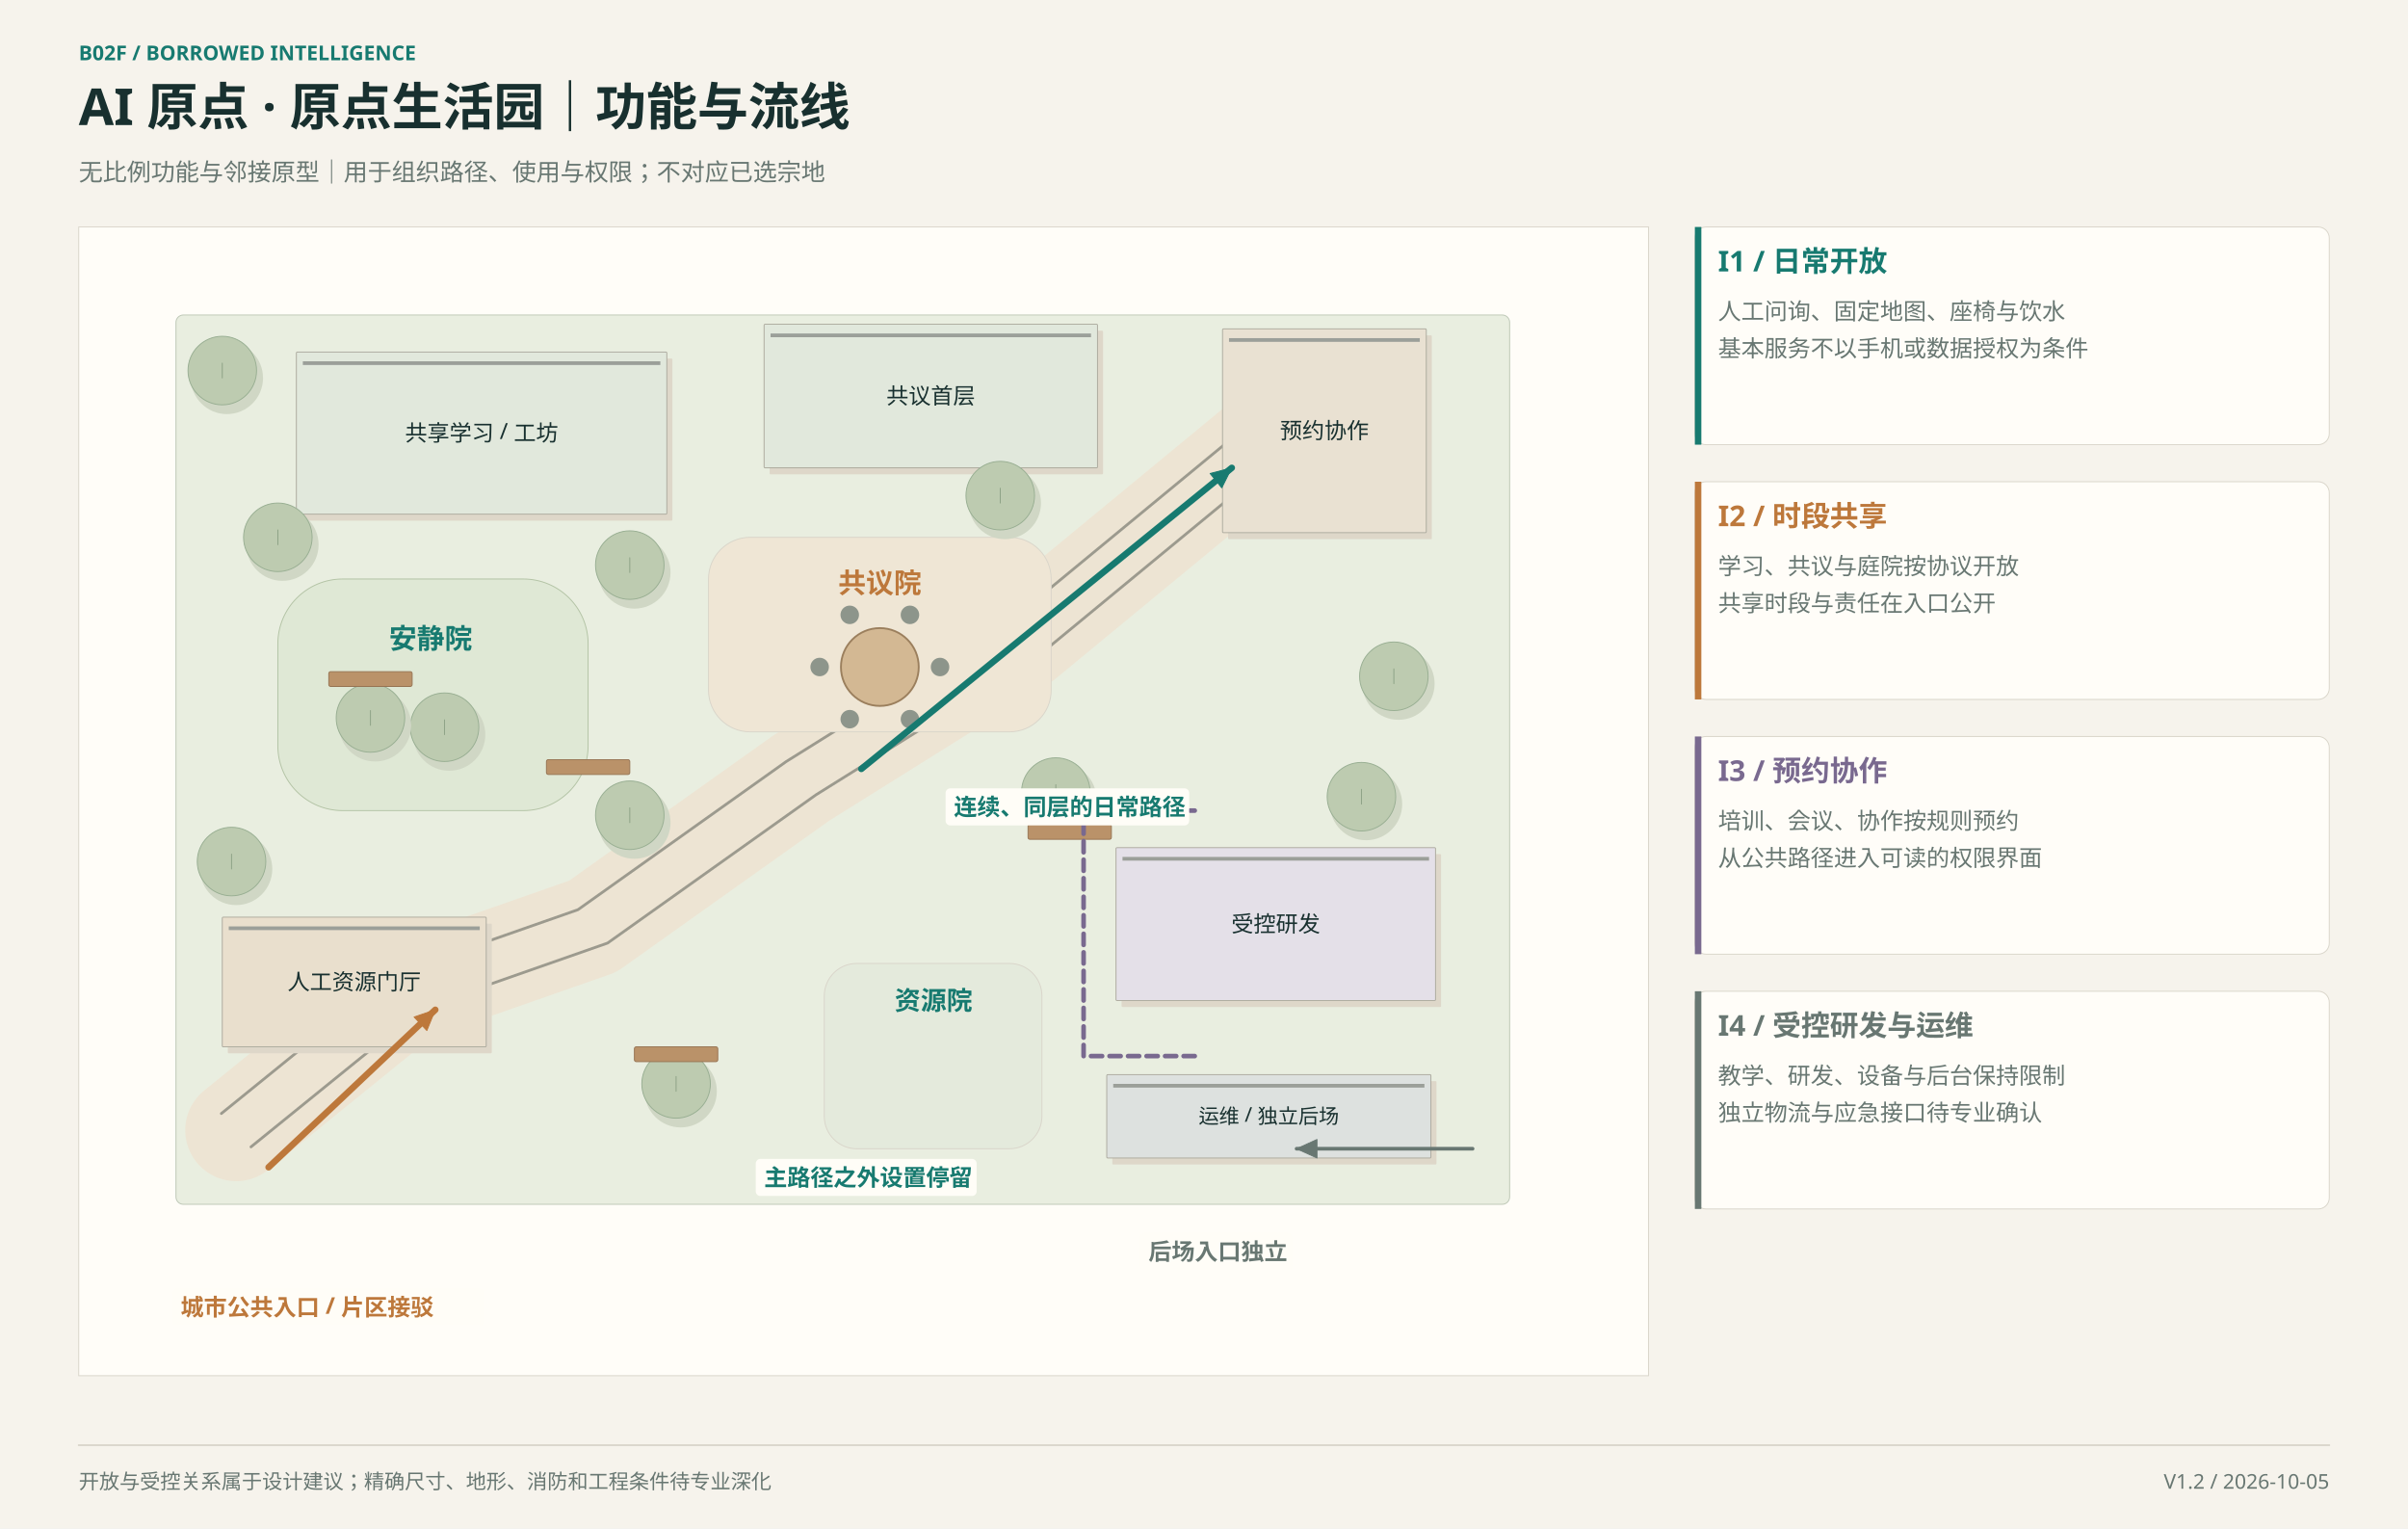
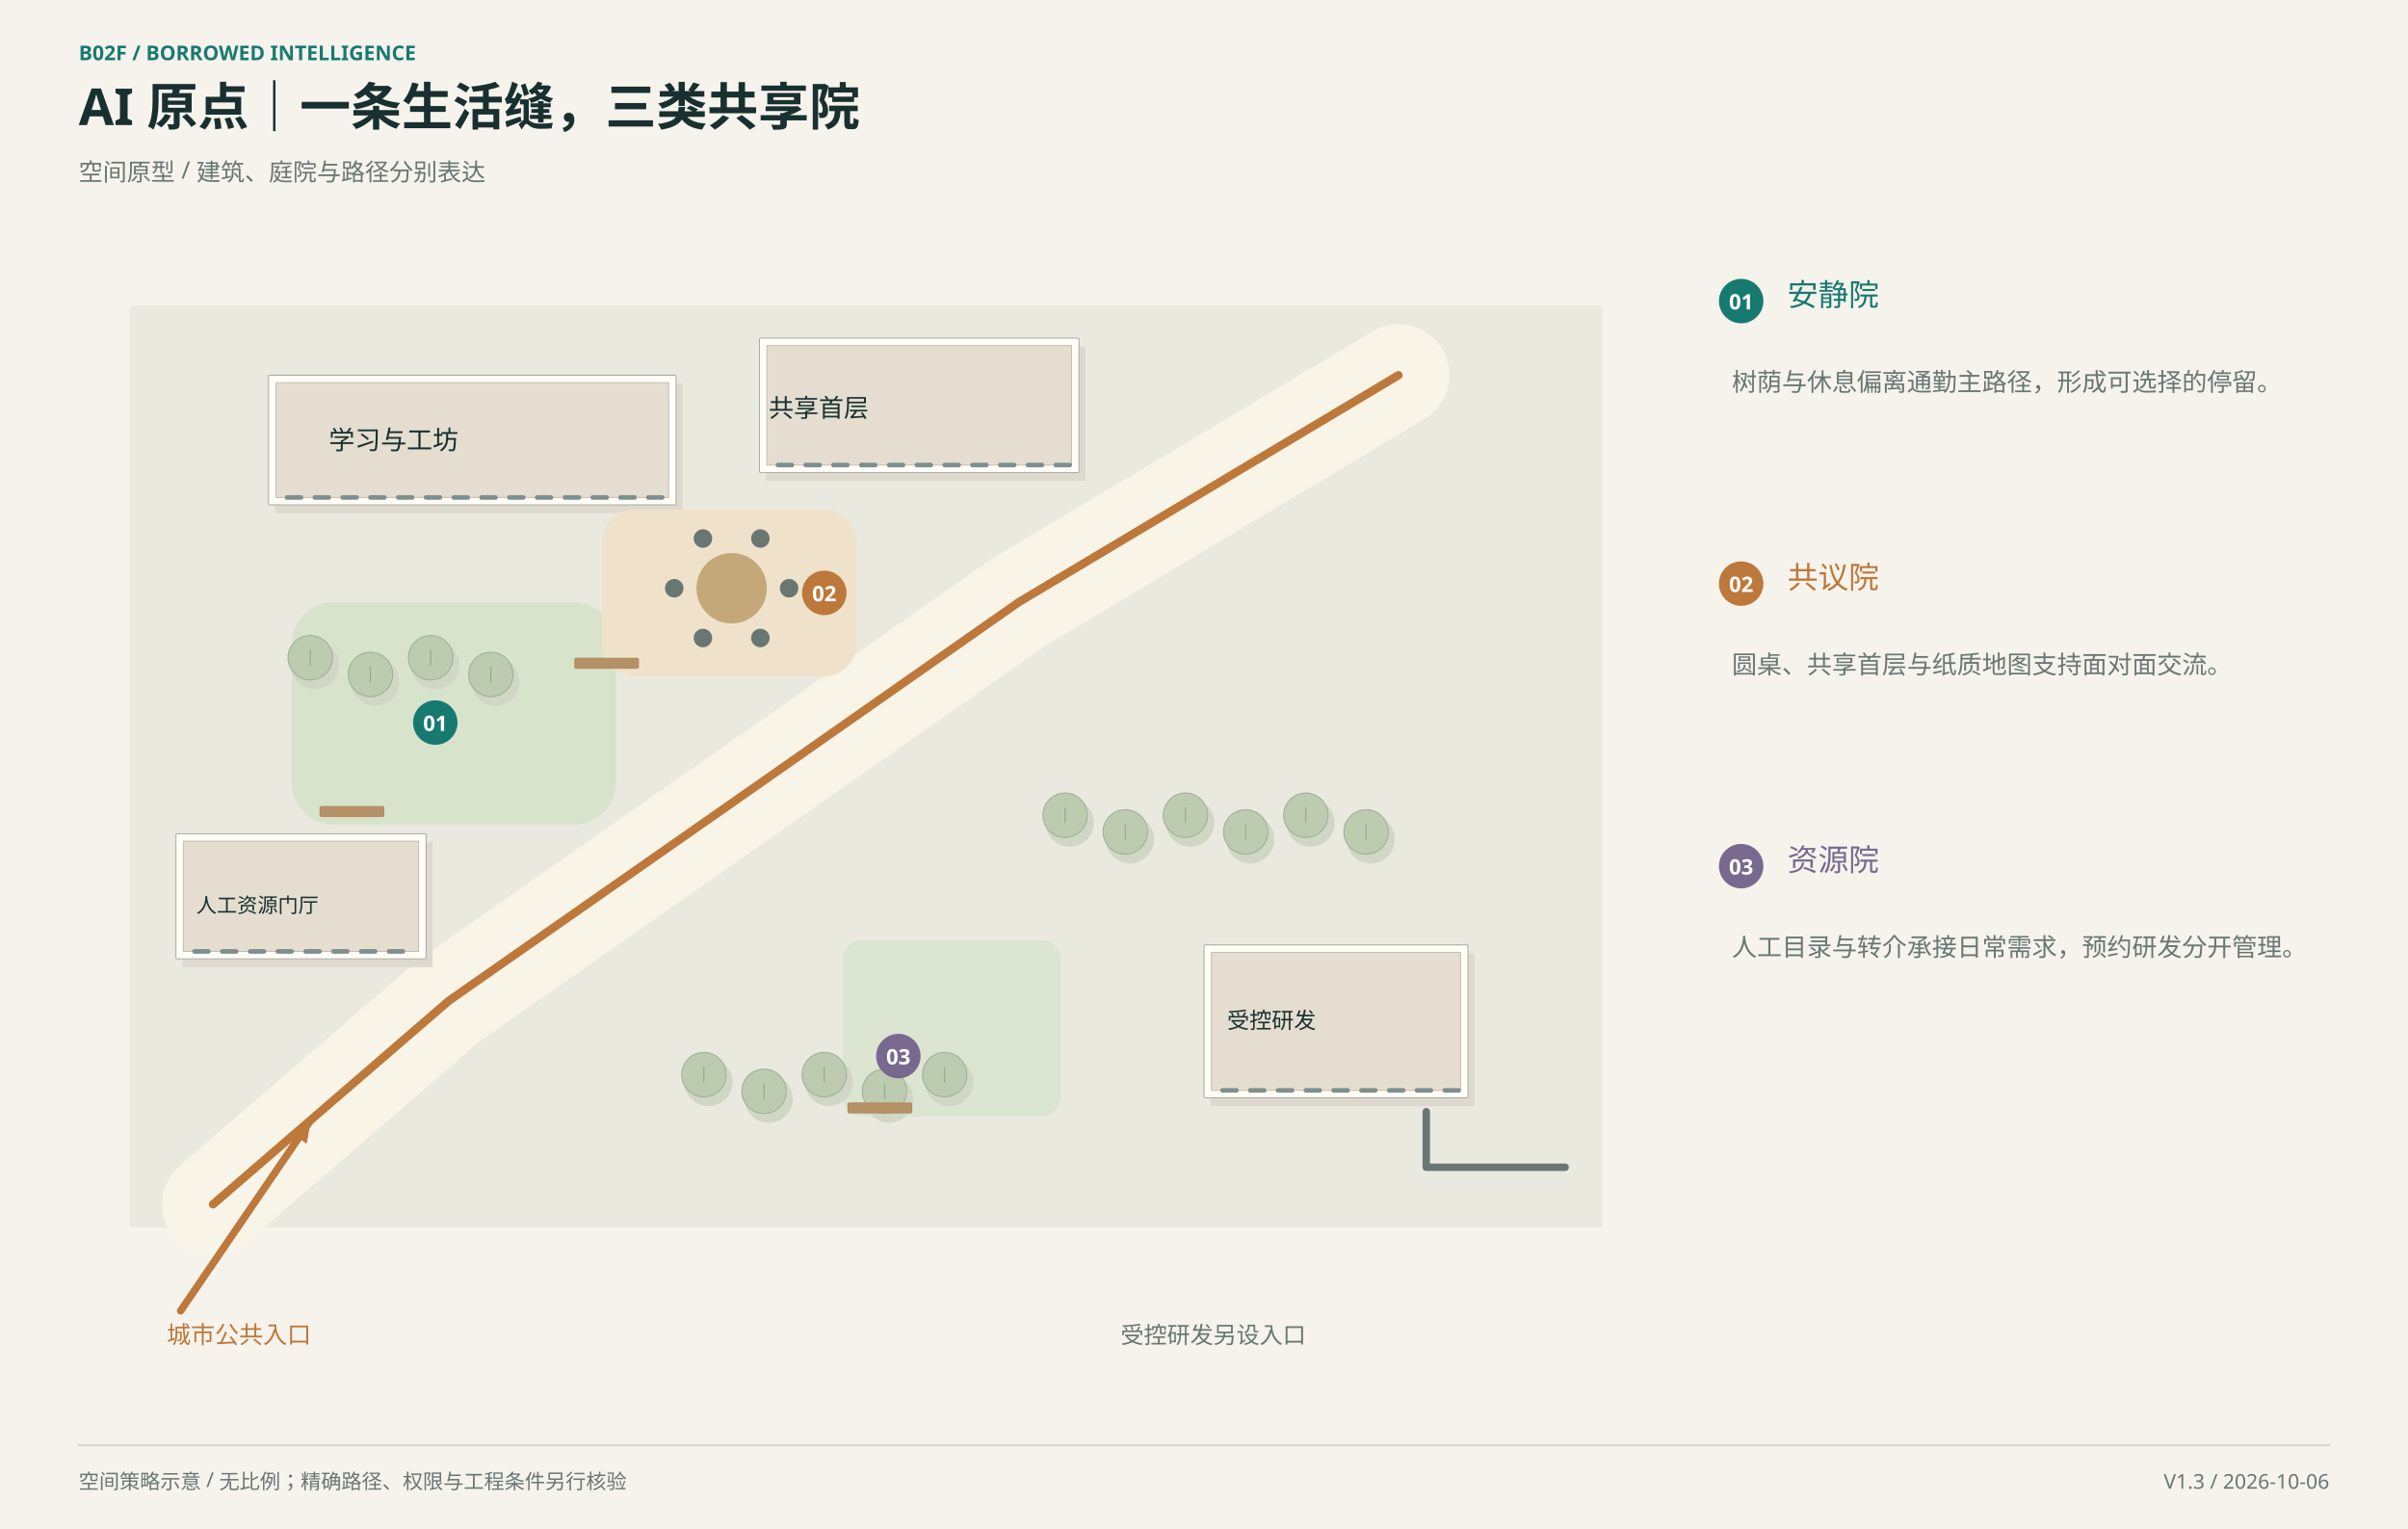
<svg xmlns="http://www.w3.org/2000/svg" width="2600" height="1650" viewBox="0 0 2600 1650">
  <style>text{font-family:"Jingzhang Reading","Noto Sans SC","PingFang SC",sans-serif}</style>
  <rect width="100%" height="100%" fill="#f6f3ec" />
  <text x="85" y="65" fill="#177a70" font-size="22" font-weight="600" text-anchor="start">B02F / BORROWED INTELLIGENCE</text>
-   <text x="85" y="135" fill="#18302f" font-size="55" font-weight="600" text-anchor="start">AI 原点 · 原点生活园｜功能与流线</text>
-   <text x="85" y="195" fill="#687772" font-size="26" font-weight="400" text-anchor="start">无比例功能与邻接原型｜用于组织路径、使用与权限；不对应已选宗地</text>
-   <rect x="85" y="245" width="1695" height="1240" rx="0" fill="#fffdf8" stroke="#d9d5ca" />
-   <rect x="190" y="340" width="1440" height="960" rx="8" fill="#e9eee0" stroke="#bdc7b6" />
-   <path d="M255.0,1220.0 L440.0,1070.0 L640.0,1000.0 L865.0,840.0 L1105.0,690.0 L1390.0,455.0" fill="none" stroke="#ede4d3" stroke-width="110" stroke-linejoin="round" stroke-linecap="round" />
-   <path d="M271.0,1238.0 L456.0,1088.0 L656.0,1018.0 L881.0,858.0 L1121.0,708.0 L1406.0,473.0" fill="none" stroke="#9c9a8e" stroke-width="3" stroke-linejoin="round" stroke-linecap="round" />
-   <path d="M239.0,1202.0 L424.0,1052.0 L624.0,982.0 L849.0,822.0 L1089.0,672.0 L1374.0,437.0" fill="none" stroke="#9c9a8e" stroke-width="3" stroke-linejoin="round" stroke-linecap="round" />
-   <rect x="246" y="997" width="285" height="140" rx="1" fill="#ded7c9" stroke="none" />
-   <rect x="240" y="990" width="285" height="140" rx="1" fill="#e9dfcd" stroke="#acaa9e" />
-   <path d="M247,1002H518" stroke="#9b9f99" stroke-width="4" />
-   <text x="382.5" y="1068.4" fill="#18302f" font-size="24" font-weight="500" text-anchor="middle">人工资源门厅</text>
-   <rect x="326" y="387" width="400" height="175" rx="1" fill="#ded7c9" stroke="none" />
-   <rect x="320" y="380" width="400" height="175" rx="1" fill="#e1e8dc" stroke="#acaa9e" />
-   <path d="M327,392H713" stroke="#9b9f99" stroke-width="4" />
-   <text x="520.0" y="475.9" fill="#18302f" font-size="24" font-weight="500" text-anchor="middle">共享学习 / 工坊</text>
-   <rect x="831" y="357" width="360" height="155" rx="1" fill="#ded7c9" stroke="none" />
-   <rect x="825" y="350" width="360" height="155" rx="1" fill="#e1e8dc" stroke="#acaa9e" />
-   <path d="M832,362H1178" stroke="#9b9f99" stroke-width="4" />
-   <text x="1005.0" y="435.9" fill="#18302f" font-size="24" font-weight="500" text-anchor="middle">共议首层</text>
-   <rect x="1326" y="362" width="220" height="220" rx="1" fill="#ded7c9" stroke="none" />
-   <rect x="1320" y="355" width="220" height="220" rx="1" fill="#e9e1d2" stroke="#acaa9e" />
-   <path d="M1327,367H1533" stroke="#9b9f99" stroke-width="4" />
-   <text x="1430.0" y="473.4" fill="#18302f" font-size="24" font-weight="500" text-anchor="middle">预约协作</text>
-   <rect x="1211" y="922" width="345" height="165" rx="1" fill="#ded7c9" stroke="none" />
-   <rect x="1205" y="915" width="345" height="165" rx="1" fill="#e4e0e8" stroke="#acaa9e" />
-   <path d="M1212,927H1543" stroke="#9b9f99" stroke-width="4" />
-   <text x="1377.5" y="1005.9" fill="#18302f" font-size="24" font-weight="500" text-anchor="middle">受控研发</text>
-   <rect x="1201" y="1167" width="350" height="90" rx="1" fill="#ded7c9" stroke="none" />
-   <rect x="1195" y="1160" width="350" height="90" rx="1" fill="#dde1df" stroke="#acaa9e" />
-   <path d="M1202,1172H1538" stroke="#9b9f99" stroke-width="4" />
-   <text x="1370.0" y="1212.7" fill="#18302f" font-size="22" font-weight="500" text-anchor="middle">运维 / 独立后场</text>
-   <rect x="300" y="625" width="335" height="250" rx="70" fill="#dfe8d5" stroke="#b3c3a5" />
-   <text x="465" y="700" fill="#177a70" font-size="30" font-weight="600" text-anchor="middle">安静院</text>
-   <rect x="765" y="580" width="370" height="210" rx="45" fill="#efe6d5" stroke="#d9d5ca" />
-   <text x="950" y="640" fill="#bd783b" font-size="30" font-weight="600" text-anchor="middle">共议院</text>
-   <circle cx="950.0" cy="720.0" r="42" fill="#d3b893" stroke="#9b7f5d" stroke-width="2" />
-   <circle cx="1015.0" cy="720.0" r="10" fill="#8d958b" stroke="none" stroke-width="2" />
-   <circle cx="982.5" cy="776.3" r="10" fill="#8d958b" stroke="none" stroke-width="2" />
-   <circle cx="917.5" cy="776.3" r="10" fill="#8d958b" stroke="none" stroke-width="2" />
-   <circle cx="885.0" cy="720.0" r="10" fill="#8d958b" stroke="none" stroke-width="2" />
-   <circle cx="917.5" cy="663.7" r="10" fill="#8d958b" stroke="none" stroke-width="2" />
-   <circle cx="982.5" cy="663.7" r="10" fill="#8d958b" stroke="none" stroke-width="2" />
-   <rect x="890" y="1040" width="235" height="200" rx="35" fill="#e4eadc" stroke="#d9d5ca" />
-   <text x="1008" y="1090" fill="#177a70" font-size="28" font-weight="600" text-anchor="middle">资源院</text>
-   <circle cx="245.0" cy="408.0" r="39" fill="#d0d7c5" stroke="none" stroke-width="2" />
-   <circle cx="240.0" cy="400.0" r="37" fill="#bdcbb0" stroke="#98ae92" stroke-width="1" />
-   <path d="M240.0,392.0 L240.0,408.0" fill="none" stroke="#8ca185" stroke-width="1" stroke-linejoin="round" stroke-linecap="round" />
-   <circle cx="305.0" cy="588.0" r="39" fill="#d0d7c5" stroke="none" stroke-width="2" />
-   <circle cx="300.0" cy="580.0" r="37" fill="#bdcbb0" stroke="#98ae92" stroke-width="1" />
-   <path d="M300.0,572.0 L300.0,588.0" fill="none" stroke="#8ca185" stroke-width="1" stroke-linejoin="round" stroke-linecap="round" />
-   <circle cx="685.0" cy="618.0" r="39" fill="#d0d7c5" stroke="none" stroke-width="2" />
-   <circle cx="680.0" cy="610.0" r="37" fill="#bdcbb0" stroke="#98ae92" stroke-width="1" />
-   <path d="M680.0,602.0 L680.0,618.0" fill="none" stroke="#8ca185" stroke-width="1" stroke-linejoin="round" stroke-linecap="round" />
-   <circle cx="255.0" cy="938.0" r="39" fill="#d0d7c5" stroke="none" stroke-width="2" />
-   <circle cx="250.0" cy="930.0" r="37" fill="#bdcbb0" stroke="#98ae92" stroke-width="1" />
-   <path d="M250.0,922.0 L250.0,938.0" fill="none" stroke="#8ca185" stroke-width="1" stroke-linejoin="round" stroke-linecap="round" />
-   <circle cx="685.0" cy="888.0" r="39" fill="#d0d7c5" stroke="none" stroke-width="2" />
-   <circle cx="680.0" cy="880.0" r="37" fill="#bdcbb0" stroke="#98ae92" stroke-width="1" />
-   <path d="M680.0,872.0 L680.0,888.0" fill="none" stroke="#8ca185" stroke-width="1" stroke-linejoin="round" stroke-linecap="round" />
-   <circle cx="735.0" cy="1178.0" r="39" fill="#d0d7c5" stroke="none" stroke-width="2" />
-   <circle cx="730.0" cy="1170.0" r="37" fill="#bdcbb0" stroke="#98ae92" stroke-width="1" />
-   <path d="M730.0,1162.0 L730.0,1178.0" fill="none" stroke="#8ca185" stroke-width="1" stroke-linejoin="round" stroke-linecap="round" />
-   <circle cx="1145.0" cy="863.0" r="39" fill="#d0d7c5" stroke="none" stroke-width="2" />
-   <circle cx="1140.0" cy="855.0" r="37" fill="#bdcbb0" stroke="#98ae92" stroke-width="1" />
-   <path d="M1140.0,847.0 L1140.0,863.0" fill="none" stroke="#8ca185" stroke-width="1" stroke-linejoin="round" stroke-linecap="round" />
-   <circle cx="1510.0" cy="738.0" r="39" fill="#d0d7c5" stroke="none" stroke-width="2" />
-   <circle cx="1505.0" cy="730.0" r="37" fill="#bdcbb0" stroke="#98ae92" stroke-width="1" />
-   <path d="M1505.0,722.0 L1505.0,738.0" fill="none" stroke="#8ca185" stroke-width="1" stroke-linejoin="round" stroke-linecap="round" />
-   <circle cx="1475.0" cy="868.0" r="39" fill="#d0d7c5" stroke="none" stroke-width="2" />
-   <circle cx="1470.0" cy="860.0" r="37" fill="#bdcbb0" stroke="#98ae92" stroke-width="1" />
-   <path d="M1470.0,852.0 L1470.0,868.0" fill="none" stroke="#8ca185" stroke-width="1" stroke-linejoin="round" stroke-linecap="round" />
-   <circle cx="485.0" cy="793.0" r="39" fill="#d0d7c5" stroke="none" stroke-width="2" />
-   <circle cx="480.0" cy="785.0" r="37" fill="#bdcbb0" stroke="#98ae92" stroke-width="1" />
-   <path d="M480.0,777.0 L480.0,793.0" fill="none" stroke="#8ca185" stroke-width="1" stroke-linejoin="round" stroke-linecap="round" />
-   <circle cx="405.0" cy="783.0" r="39" fill="#d0d7c5" stroke="none" stroke-width="2" />
-   <circle cx="400.0" cy="775.0" r="37" fill="#bdcbb0" stroke="#98ae92" stroke-width="1" />
-   <path d="M400.0,767.0 L400.0,783.0" fill="none" stroke="#8ca185" stroke-width="1" stroke-linejoin="round" stroke-linecap="round" />
-   <circle cx="1085.0" cy="543.0" r="39" fill="#d0d7c5" stroke="none" stroke-width="2" />
-   <circle cx="1080.0" cy="535.0" r="37" fill="#bdcbb0" stroke="#98ae92" stroke-width="1" />
-   <path d="M1080.0,527.0 L1080.0,543.0" fill="none" stroke="#8ca185" stroke-width="1" stroke-linejoin="round" stroke-linecap="round" />
-   <rect x="355" y="725" width="90" height="16" rx="2" fill="#ba9269" stroke="#967352" />
-   <rect x="590" y="820" width="90" height="16" rx="2" fill="#ba9269" stroke="#967352" />
-   <rect x="685" y="1130" width="90" height="16" rx="2" fill="#ba9269" stroke="#967352" />
-   <rect x="1110" y="890" width="90" height="16" rx="2" fill="#ba9269" stroke="#967352" />
-   <path d="M1290.0,1140.0 L1170.0,1140.0 L1170.0,875.0 L1290.0,875.0" fill="none" stroke="#79698f" stroke-width="5" stroke-linejoin="round" stroke-linecap="round" stroke-dasharray="12 8" />
-   <path d="M1590.0,1240.0 L1400.0,1240.0" fill="none" stroke="#687772" stroke-width="4" stroke-linejoin="round" stroke-linecap="round" />
-   <path d="M1400.0,1240.0 L1422.0,1230.0 L1422.0,1250.0 L1400.0,1240.0" fill="#687772" stroke="#687772" stroke-width="1" stroke-linejoin="round" stroke-linecap="round" />
-   <rect x="1231" y="1331" width="165.0" height="40" rx="5" fill="#fffdf7" stroke="none" />
-   <text x="1240" y="1360" fill="#687772" font-size="25" font-weight="600" text-anchor="start">后场入口独立</text>
-   <path d="M290.0,1260.0 L470.0,1090.0" fill="none" stroke="#bd783b" stroke-width="7" stroke-linejoin="round" stroke-linecap="round" />
-   <path d="M470.0,1090.0 L460.9,1112.4 L447.1,1097.8 L470.0,1090.0" fill="#bd783b" stroke="#bd783b" stroke-width="1" stroke-linejoin="round" stroke-linecap="round" />
-   <rect x="186" y="1391" width="336.5" height="40" rx="5" fill="#fffdf7" stroke="none" />
-   <text x="195" y="1420" fill="#bd783b" font-size="25" font-weight="600" text-anchor="start">城市公共入口 / 片区接驳</text>
-   <path d="M930.0,830.0 L1330.0,505.0" fill="none" stroke="#177a70" stroke-width="7" stroke-linejoin="round" stroke-linecap="round" />
-   <path d="M1330.0,505.0 L1319.2,526.6 L1306.6,511.1 L1330.0,505.0" fill="#177a70" stroke="#177a70" stroke-width="1" stroke-linejoin="round" stroke-linecap="round" />
-   <rect x="1021" y="851" width="263.0" height="40" rx="5" fill="#fffdf7" stroke="none" />
-   <text x="1030" y="880" fill="#177a70" font-size="25" font-weight="600" text-anchor="start">连续、同层的日常路径</text>
-   <rect x="816" y="1251" width="238.5" height="40" rx="5" fill="#fffdf7" stroke="none" />
-   <text x="825" y="1280" fill="#177a70" font-size="25" font-weight="600" text-anchor="start">主路径之外设置停留</text>
-   <rect x="1830" y="245" width="685" height="235" rx="12" fill="#fffdf8" stroke="#d9d5ca" />
-   <rect x="1830" y="245" width="7" height="235" fill="#177a70" />
-   <text x="1855" y="293" fill="#177a70" font-size="31" font-weight="600" text-anchor="start">I1 / 日常开放</text>
-   <text x="1855" y="345" fill="#687772" font-size="25" font-weight="400" text-anchor="start">人工问询、固定地图、座椅与饮水</text>
-   <text x="1855" y="385" fill="#687772" font-size="25" font-weight="400" text-anchor="start">基本服务不以手机或数据授权为条件</text>
-   <rect x="1830" y="520" width="685" height="235" rx="12" fill="#fffdf8" stroke="#d9d5ca" />
-   <rect x="1830" y="520" width="7" height="235" fill="#bd783b" />
-   <text x="1855" y="568" fill="#bd783b" font-size="31" font-weight="600" text-anchor="start">I2 / 时段共享</text>
-   <text x="1855" y="620" fill="#687772" font-size="25" font-weight="400" text-anchor="start">学习、共议与庭院按协议开放</text>
-   <text x="1855" y="660" fill="#687772" font-size="25" font-weight="400" text-anchor="start">共享时段与责任在入口公开</text>
-   <rect x="1830" y="795" width="685" height="235" rx="12" fill="#fffdf8" stroke="#d9d5ca" />
-   <rect x="1830" y="795" width="7" height="235" fill="#79698f" />
-   <text x="1855" y="843" fill="#79698f" font-size="31" font-weight="600" text-anchor="start">I3 / 预约协作</text>
-   <text x="1855" y="895" fill="#687772" font-size="25" font-weight="400" text-anchor="start">培训、会议、协作按规则预约</text>
-   <text x="1855" y="935" fill="#687772" font-size="25" font-weight="400" text-anchor="start">从公共路径进入可读的权限界面</text>
-   <rect x="1830" y="1070" width="685" height="235" rx="12" fill="#fffdf8" stroke="#d9d5ca" />
-   <rect x="1830" y="1070" width="7" height="235" fill="#687772" />
-   <text x="1855" y="1118" fill="#687772" font-size="31" font-weight="600" text-anchor="start">I4 / 受控研发与运维</text>
-   <text x="1855" y="1170" fill="#687772" font-size="25" font-weight="400" text-anchor="start">教学、研发、设备与后台保持限制</text>
-   <text x="1855" y="1210" fill="#687772" font-size="25" font-weight="400" text-anchor="start">独立物流与应急接口待专业确认</text>
+   <text x="85" y="135" fill="#18302f" font-size="55" font-weight="600" text-anchor="start">AI 原点｜一条生活缝，三类共享院</text>
+   <text x="85" y="195" fill="#687772" font-size="26" font-weight="400" text-anchor="start">空间原型 / 建筑、庭院与路径分别表达</text>
+   <rect x="140" y="330" width="1590" height="995" rx="3" fill="#e9e9df" stroke="none" />
+   <path d="M230.0,1300.0 L485.0,1080.0 L800.0,860.0 L1100.0,650.0 L1510.0,405.0" fill="none" stroke="#f9f4e8" stroke-width="110" stroke-linejoin="round" stroke-linecap="round" />
+   <path d="M230.0,1300.0 L485.0,1080.0 L800.0,860.0 L1100.0,650.0 L1510.0,405.0" fill="none" stroke="#bd783b" stroke-width="9" stroke-linejoin="round" stroke-linecap="round" />
+   <rect x="197" y="909" width="270" height="135" rx="1" fill="#ded9cf" stroke="none" />
+   <rect x="190" y="900" width="270" height="135" rx="1" fill="#fffdf8" stroke="#a9a69a" />
+   <rect x="198" y="908" width="254" height="119" rx="0" fill="#e4ddd0" stroke="#c3bcae" />
+   <path d="M210.0,1027.0 L225.0,1027.0" fill="none" stroke="#7e908e" stroke-width="5" stroke-linejoin="round" stroke-linecap="round" />
+   <path d="M240.0,1027.0 L255.0,1027.0" fill="none" stroke="#7e908e" stroke-width="5" stroke-linejoin="round" stroke-linecap="round" />
+   <path d="M270.0,1027.0 L285.0,1027.0" fill="none" stroke="#7e908e" stroke-width="5" stroke-linejoin="round" stroke-linecap="round" />
+   <path d="M300.0,1027.0 L315.0,1027.0" fill="none" stroke="#7e908e" stroke-width="5" stroke-linejoin="round" stroke-linecap="round" />
+   <path d="M330.0,1027.0 L345.0,1027.0" fill="none" stroke="#7e908e" stroke-width="5" stroke-linejoin="round" stroke-linecap="round" />
+   <path d="M360.0,1027.0 L375.0,1027.0" fill="none" stroke="#7e908e" stroke-width="5" stroke-linejoin="round" stroke-linecap="round" />
+   <path d="M390.0,1027.0 L405.0,1027.0" fill="none" stroke="#7e908e" stroke-width="5" stroke-linejoin="round" stroke-linecap="round" />
+   <path d="M420.0,1027.0 L435.0,1027.0" fill="none" stroke="#7e908e" stroke-width="5" stroke-linejoin="round" stroke-linecap="round" />
+   <rect x="297" y="414" width="440" height="140" rx="1" fill="#ded9cf" stroke="none" />
+   <rect x="290" y="405" width="440" height="140" rx="1" fill="#fffdf8" stroke="#a9a69a" />
+   <rect x="298" y="413" width="424" height="124" rx="0" fill="#e4ddd0" stroke="#c3bcae" />
+   <path d="M310.0,537.0 L325.0,537.0" fill="none" stroke="#7e908e" stroke-width="5" stroke-linejoin="round" stroke-linecap="round" />
+   <path d="M340.0,537.0 L355.0,537.0" fill="none" stroke="#7e908e" stroke-width="5" stroke-linejoin="round" stroke-linecap="round" />
+   <path d="M370.0,537.0 L385.0,537.0" fill="none" stroke="#7e908e" stroke-width="5" stroke-linejoin="round" stroke-linecap="round" />
+   <path d="M400.0,537.0 L415.0,537.0" fill="none" stroke="#7e908e" stroke-width="5" stroke-linejoin="round" stroke-linecap="round" />
+   <path d="M430.0,537.0 L445.0,537.0" fill="none" stroke="#7e908e" stroke-width="5" stroke-linejoin="round" stroke-linecap="round" />
+   <path d="M460.0,537.0 L475.0,537.0" fill="none" stroke="#7e908e" stroke-width="5" stroke-linejoin="round" stroke-linecap="round" />
+   <path d="M490.0,537.0 L505.0,537.0" fill="none" stroke="#7e908e" stroke-width="5" stroke-linejoin="round" stroke-linecap="round" />
+   <path d="M520.0,537.0 L535.0,537.0" fill="none" stroke="#7e908e" stroke-width="5" stroke-linejoin="round" stroke-linecap="round" />
+   <path d="M550.0,537.0 L565.0,537.0" fill="none" stroke="#7e908e" stroke-width="5" stroke-linejoin="round" stroke-linecap="round" />
+   <path d="M580.0,537.0 L595.0,537.0" fill="none" stroke="#7e908e" stroke-width="5" stroke-linejoin="round" stroke-linecap="round" />
+   <path d="M610.0,537.0 L625.0,537.0" fill="none" stroke="#7e908e" stroke-width="5" stroke-linejoin="round" stroke-linecap="round" />
+   <path d="M640.0,537.0 L655.0,537.0" fill="none" stroke="#7e908e" stroke-width="5" stroke-linejoin="round" stroke-linecap="round" />
+   <path d="M670.0,537.0 L685.0,537.0" fill="none" stroke="#7e908e" stroke-width="5" stroke-linejoin="round" stroke-linecap="round" />
+   <path d="M700.0,537.0 L715.0,537.0" fill="none" stroke="#7e908e" stroke-width="5" stroke-linejoin="round" stroke-linecap="round" />
+   <rect x="827" y="374" width="345" height="145" rx="1" fill="#ded9cf" stroke="none" />
+   <rect x="820" y="365" width="345" height="145" rx="1" fill="#fffdf8" stroke="#a9a69a" />
+   <rect x="828" y="373" width="329" height="129" rx="0" fill="#e4ddd0" stroke="#c3bcae" />
+   <path d="M840.0,502.0 L855.0,502.0" fill="none" stroke="#7e908e" stroke-width="5" stroke-linejoin="round" stroke-linecap="round" />
+   <path d="M870.0,502.0 L885.0,502.0" fill="none" stroke="#7e908e" stroke-width="5" stroke-linejoin="round" stroke-linecap="round" />
+   <path d="M900.0,502.0 L915.0,502.0" fill="none" stroke="#7e908e" stroke-width="5" stroke-linejoin="round" stroke-linecap="round" />
+   <path d="M930.0,502.0 L945.0,502.0" fill="none" stroke="#7e908e" stroke-width="5" stroke-linejoin="round" stroke-linecap="round" />
+   <path d="M960.0,502.0 L975.0,502.0" fill="none" stroke="#7e908e" stroke-width="5" stroke-linejoin="round" stroke-linecap="round" />
+   <path d="M990.0,502.0 L1005.0,502.0" fill="none" stroke="#7e908e" stroke-width="5" stroke-linejoin="round" stroke-linecap="round" />
+   <path d="M1020.0,502.0 L1035.0,502.0" fill="none" stroke="#7e908e" stroke-width="5" stroke-linejoin="round" stroke-linecap="round" />
+   <path d="M1050.0,502.0 L1065.0,502.0" fill="none" stroke="#7e908e" stroke-width="5" stroke-linejoin="round" stroke-linecap="round" />
+   <path d="M1080.0,502.0 L1095.0,502.0" fill="none" stroke="#7e908e" stroke-width="5" stroke-linejoin="round" stroke-linecap="round" />
+   <path d="M1110.0,502.0 L1125.0,502.0" fill="none" stroke="#7e908e" stroke-width="5" stroke-linejoin="round" stroke-linecap="round" />
+   <path d="M1140.0,502.0 L1155.0,502.0" fill="none" stroke="#7e908e" stroke-width="5" stroke-linejoin="round" stroke-linecap="round" />
+   <rect x="1307" y="1029" width="285" height="165" rx="1" fill="#ded9cf" stroke="none" />
+   <rect x="1300" y="1020" width="285" height="165" rx="1" fill="#fffdf8" stroke="#a9a69a" />
+   <rect x="1308" y="1028" width="269" height="149" rx="0" fill="#e4ddd0" stroke="#c3bcae" />
+   <path d="M1320.0,1177.0 L1335.0,1177.0" fill="none" stroke="#7e908e" stroke-width="5" stroke-linejoin="round" stroke-linecap="round" />
+   <path d="M1350.0,1177.0 L1365.0,1177.0" fill="none" stroke="#7e908e" stroke-width="5" stroke-linejoin="round" stroke-linecap="round" />
+   <path d="M1380.0,1177.0 L1395.0,1177.0" fill="none" stroke="#7e908e" stroke-width="5" stroke-linejoin="round" stroke-linecap="round" />
+   <path d="M1410.0,1177.0 L1425.0,1177.0" fill="none" stroke="#7e908e" stroke-width="5" stroke-linejoin="round" stroke-linecap="round" />
+   <path d="M1440.0,1177.0 L1455.0,1177.0" fill="none" stroke="#7e908e" stroke-width="5" stroke-linejoin="round" stroke-linecap="round" />
+   <path d="M1470.0,1177.0 L1485.0,1177.0" fill="none" stroke="#7e908e" stroke-width="5" stroke-linejoin="round" stroke-linecap="round" />
+   <path d="M1500.0,1177.0 L1515.0,1177.0" fill="none" stroke="#7e908e" stroke-width="5" stroke-linejoin="round" stroke-linecap="round" />
+   <path d="M1530.0,1177.0 L1545.0,1177.0" fill="none" stroke="#7e908e" stroke-width="5" stroke-linejoin="round" stroke-linecap="round" />
+   <path d="M1560.0,1177.0 L1575.0,1177.0" fill="none" stroke="#7e908e" stroke-width="5" stroke-linejoin="round" stroke-linecap="round" />
+   <rect x="315" y="650" width="350" height="240" rx="45" fill="#d8e3cc" stroke="none" />
+   <rect x="650" y="550" width="275" height="180" rx="35" fill="#f0e2ca" stroke="none" />
+   <rect x="910" y="1015" width="235" height="190" rx="20" fill="#dce4d2" stroke="none" />
+   <circle cx="340.0" cy="718.0" r="26" fill="#d0d7c5" stroke="none" stroke-width="2" />
+   <circle cx="335.0" cy="710.0" r="24" fill="#bdcbb0" stroke="#98ae92" stroke-width="1" />
+   <path d="M335.0,702.0 L335.0,718.0" fill="none" stroke="#8ca185" stroke-width="1" stroke-linejoin="round" stroke-linecap="round" />
+   <circle cx="405.0" cy="736.0" r="26" fill="#d0d7c5" stroke="none" stroke-width="2" />
+   <circle cx="400.0" cy="728.0" r="24" fill="#bdcbb0" stroke="#98ae92" stroke-width="1" />
+   <path d="M400.0,720.0 L400.0,736.0" fill="none" stroke="#8ca185" stroke-width="1" stroke-linejoin="round" stroke-linecap="round" />
+   <circle cx="470.0" cy="718.0" r="26" fill="#d0d7c5" stroke="none" stroke-width="2" />
+   <circle cx="465.0" cy="710.0" r="24" fill="#bdcbb0" stroke="#98ae92" stroke-width="1" />
+   <path d="M465.0,702.0 L465.0,718.0" fill="none" stroke="#8ca185" stroke-width="1" stroke-linejoin="round" stroke-linecap="round" />
+   <circle cx="535.0" cy="736.0" r="26" fill="#d0d7c5" stroke="none" stroke-width="2" />
+   <circle cx="530.0" cy="728.0" r="24" fill="#bdcbb0" stroke="#98ae92" stroke-width="1" />
+   <path d="M530.0,720.0 L530.0,736.0" fill="none" stroke="#8ca185" stroke-width="1" stroke-linejoin="round" stroke-linecap="round" />
+   <circle cx="765.0" cy="1168.0" r="26" fill="#d0d7c5" stroke="none" stroke-width="2" />
+   <circle cx="760.0" cy="1160.0" r="24" fill="#bdcbb0" stroke="#98ae92" stroke-width="1" />
+   <path d="M760.0,1152.0 L760.0,1168.0" fill="none" stroke="#8ca185" stroke-width="1" stroke-linejoin="round" stroke-linecap="round" />
+   <circle cx="830.0" cy="1186.0" r="26" fill="#d0d7c5" stroke="none" stroke-width="2" />
+   <circle cx="825.0" cy="1178.0" r="24" fill="#bdcbb0" stroke="#98ae92" stroke-width="1" />
+   <path d="M825.0,1170.0 L825.0,1186.0" fill="none" stroke="#8ca185" stroke-width="1" stroke-linejoin="round" stroke-linecap="round" />
+   <circle cx="895.0" cy="1168.0" r="26" fill="#d0d7c5" stroke="none" stroke-width="2" />
+   <circle cx="890.0" cy="1160.0" r="24" fill="#bdcbb0" stroke="#98ae92" stroke-width="1" />
+   <path d="M890.0,1152.0 L890.0,1168.0" fill="none" stroke="#8ca185" stroke-width="1" stroke-linejoin="round" stroke-linecap="round" />
+   <circle cx="960.0" cy="1186.0" r="26" fill="#d0d7c5" stroke="none" stroke-width="2" />
+   <circle cx="955.0" cy="1178.0" r="24" fill="#bdcbb0" stroke="#98ae92" stroke-width="1" />
+   <path d="M955.0,1170.0 L955.0,1186.0" fill="none" stroke="#8ca185" stroke-width="1" stroke-linejoin="round" stroke-linecap="round" />
+   <circle cx="1025.0" cy="1168.0" r="26" fill="#d0d7c5" stroke="none" stroke-width="2" />
+   <circle cx="1020.0" cy="1160.0" r="24" fill="#bdcbb0" stroke="#98ae92" stroke-width="1" />
+   <path d="M1020.0,1152.0 L1020.0,1168.0" fill="none" stroke="#8ca185" stroke-width="1" stroke-linejoin="round" stroke-linecap="round" />
+   <circle cx="1155.0" cy="888.0" r="26" fill="#d0d7c5" stroke="none" stroke-width="2" />
+   <circle cx="1150.0" cy="880.0" r="24" fill="#bdcbb0" stroke="#98ae92" stroke-width="1" />
+   <path d="M1150.0,872.0 L1150.0,888.0" fill="none" stroke="#8ca185" stroke-width="1" stroke-linejoin="round" stroke-linecap="round" />
+   <circle cx="1220.0" cy="906.0" r="26" fill="#d0d7c5" stroke="none" stroke-width="2" />
+   <circle cx="1215.0" cy="898.0" r="24" fill="#bdcbb0" stroke="#98ae92" stroke-width="1" />
+   <path d="M1215.0,890.0 L1215.0,906.0" fill="none" stroke="#8ca185" stroke-width="1" stroke-linejoin="round" stroke-linecap="round" />
+   <circle cx="1285.0" cy="888.0" r="26" fill="#d0d7c5" stroke="none" stroke-width="2" />
+   <circle cx="1280.0" cy="880.0" r="24" fill="#bdcbb0" stroke="#98ae92" stroke-width="1" />
+   <path d="M1280.0,872.0 L1280.0,888.0" fill="none" stroke="#8ca185" stroke-width="1" stroke-linejoin="round" stroke-linecap="round" />
+   <circle cx="1350.0" cy="906.0" r="26" fill="#d0d7c5" stroke="none" stroke-width="2" />
+   <circle cx="1345.0" cy="898.0" r="24" fill="#bdcbb0" stroke="#98ae92" stroke-width="1" />
+   <path d="M1345.0,890.0 L1345.0,906.0" fill="none" stroke="#8ca185" stroke-width="1" stroke-linejoin="round" stroke-linecap="round" />
+   <circle cx="1415.0" cy="888.0" r="26" fill="#d0d7c5" stroke="none" stroke-width="2" />
+   <circle cx="1410.0" cy="880.0" r="24" fill="#bdcbb0" stroke="#98ae92" stroke-width="1" />
+   <path d="M1410.0,872.0 L1410.0,888.0" fill="none" stroke="#8ca185" stroke-width="1" stroke-linejoin="round" stroke-linecap="round" />
+   <circle cx="1480.0" cy="906.0" r="26" fill="#d0d7c5" stroke="none" stroke-width="2" />
+   <circle cx="1475.0" cy="898.0" r="24" fill="#bdcbb0" stroke="#98ae92" stroke-width="1" />
+   <path d="M1475.0,890.0 L1475.0,906.0" fill="none" stroke="#8ca185" stroke-width="1" stroke-linejoin="round" stroke-linecap="round" />
+   <circle cx="790.0" cy="635.0" r="38" fill="#c4a879" stroke="none" stroke-width="2" />
+   <circle cx="852.0" cy="635.0" r="10" fill="#687772" stroke="none" stroke-width="2" />
+   <circle cx="821.0" cy="688.7" r="10" fill="#687772" stroke="none" stroke-width="2" />
+   <circle cx="759.0" cy="688.7" r="10" fill="#687772" stroke="none" stroke-width="2" />
+   <circle cx="728.0" cy="635.0" r="10" fill="#687772" stroke="none" stroke-width="2" />
+   <circle cx="759.0" cy="581.3" r="10" fill="#687772" stroke="none" stroke-width="2" />
+   <circle cx="821.0" cy="581.3" r="10" fill="#687772" stroke="none" stroke-width="2" />
+   <rect x="345" y="870" width="70" height="12" rx="2" fill="#b49067" stroke="none" />
+   <rect x="620" y="710" width="70" height="12" rx="2" fill="#b49067" stroke="none" />
+   <rect x="915" y="1190" width="70" height="12" rx="2" fill="#b49067" stroke="none" />
+   <circle cx="470.0" cy="780.0" r="24" fill="#177a70" stroke="none" stroke-width="2" />
+   <text x="470" y="789" fill="white" font-size="23" font-weight="600" text-anchor="middle">01</text>
+   <circle cx="890.0" cy="640.0" r="24" fill="#bd783b" stroke="none" stroke-width="2" />
+   <text x="890" y="649" fill="white" font-size="23" font-weight="600" text-anchor="middle">02</text>
+   <circle cx="970.0" cy="1140.0" r="24" fill="#79698f" stroke="none" stroke-width="2" />
+   <text x="970" y="1149" fill="white" font-size="23" font-weight="600" text-anchor="middle">03</text>
+   <text x="355" y="485" fill="#18302f" font-size="28" font-weight="400" text-anchor="start">学习与工坊</text>
+   <text x="830" y="450" fill="#18302f" font-size="27" font-weight="400" text-anchor="start">共享首层</text>
+   <text x="212" y="985" fill="#18302f" font-size="22" font-weight="400" text-anchor="start">人工资源门厅</text>
+   <text x="1325" y="1110" fill="#18302f" font-size="24" font-weight="400" text-anchor="start">受控研发</text>
+   <path d="M195.0,1415.0 L335.0,1210.0" fill="none" stroke="#bd783b" stroke-width="8" stroke-linejoin="round" stroke-linecap="round" />
+   <path d="M335.0,1210.0 L330.9,1233.8 L314.3,1222.5 L335.0,1210.0" fill="#bd783b" stroke="#bd783b" stroke-width="1" stroke-linejoin="round" stroke-linecap="round" />
+   <path d="M1690.0,1260.0 L1540.0,1260.0 L1540.0,1200.0" fill="none" stroke="#687772" stroke-width="8" stroke-linejoin="round" stroke-linecap="round" />
+   <text x="180" y="1450" fill="#bd783b" font-size="26" font-weight="400" text-anchor="start">城市公共入口</text>
+   <text x="1210" y="1450" fill="#687772" font-size="25" font-weight="400" text-anchor="start">受控研发另设入口</text>
+   <circle cx="1880.0" cy="325.0" r="24" fill="#177a70" stroke="none" stroke-width="2" />
+   <text x="1880" y="334" fill="white" font-size="23" font-weight="600" text-anchor="middle">01</text>
+   <text x="1930" y="330.0" fill="#177a70" font-size="33" font-weight="400" text-anchor="start">安静院</text>
+   <text x="1870" y="422.0" fill="#687772" font-size="27" font-weight="400" text-anchor="start">树荫与休息偏离通勤主路径，形成可选择的停留。</text>
+   <circle cx="1880.0" cy="630.0" r="24" fill="#bd783b" stroke="none" stroke-width="2" />
+   <text x="1880" y="639" fill="white" font-size="23" font-weight="600" text-anchor="middle">02</text>
+   <text x="1930" y="635.0" fill="#bd783b" font-size="33" font-weight="400" text-anchor="start">共议院</text>
+   <text x="1870" y="727.0" fill="#687772" font-size="27" font-weight="400" text-anchor="start">圆桌、共享首层与纸质地图支持面对面交流。</text>
+   <circle cx="1880.0" cy="935.0" r="24" fill="#79698f" stroke="none" stroke-width="2" />
+   <text x="1880" y="944" fill="white" font-size="23" font-weight="600" text-anchor="middle">03</text>
+   <text x="1930" y="940.0" fill="#79698f" font-size="33" font-weight="400" text-anchor="start">资源院</text>
+   <text x="1870" y="1032.0" fill="#687772" font-size="27" font-weight="400" text-anchor="start">人工目录与转介承接日常需求，预约研发分开管理。</text>
  <path d="M85.0,1560.0 L2515.0,1560.0" fill="none" stroke="#d9d5ca" stroke-width="2" stroke-linejoin="round" stroke-linecap="round" />
-   <text x="85" y="1607" fill="#687772" font-size="22" font-weight="400" text-anchor="start">开放与受控关系属于设计建议；精确尺寸、地形、消防和工程条件待专业深化</text>
-   <text x="2515" y="1607" fill="#687772" font-size="22" font-weight="400" text-anchor="end">V1.2 / 2026-10-05</text>
+   <text x="85" y="1607" fill="#687772" font-size="22" font-weight="400" text-anchor="start">空间策略示意 / 无比例；精确路径、权限与工程条件另行核验</text>
+   <text x="2515" y="1607" fill="#687772" font-size="22" font-weight="400" text-anchor="end">V1.3 / 2026-10-06</text>
</svg>
